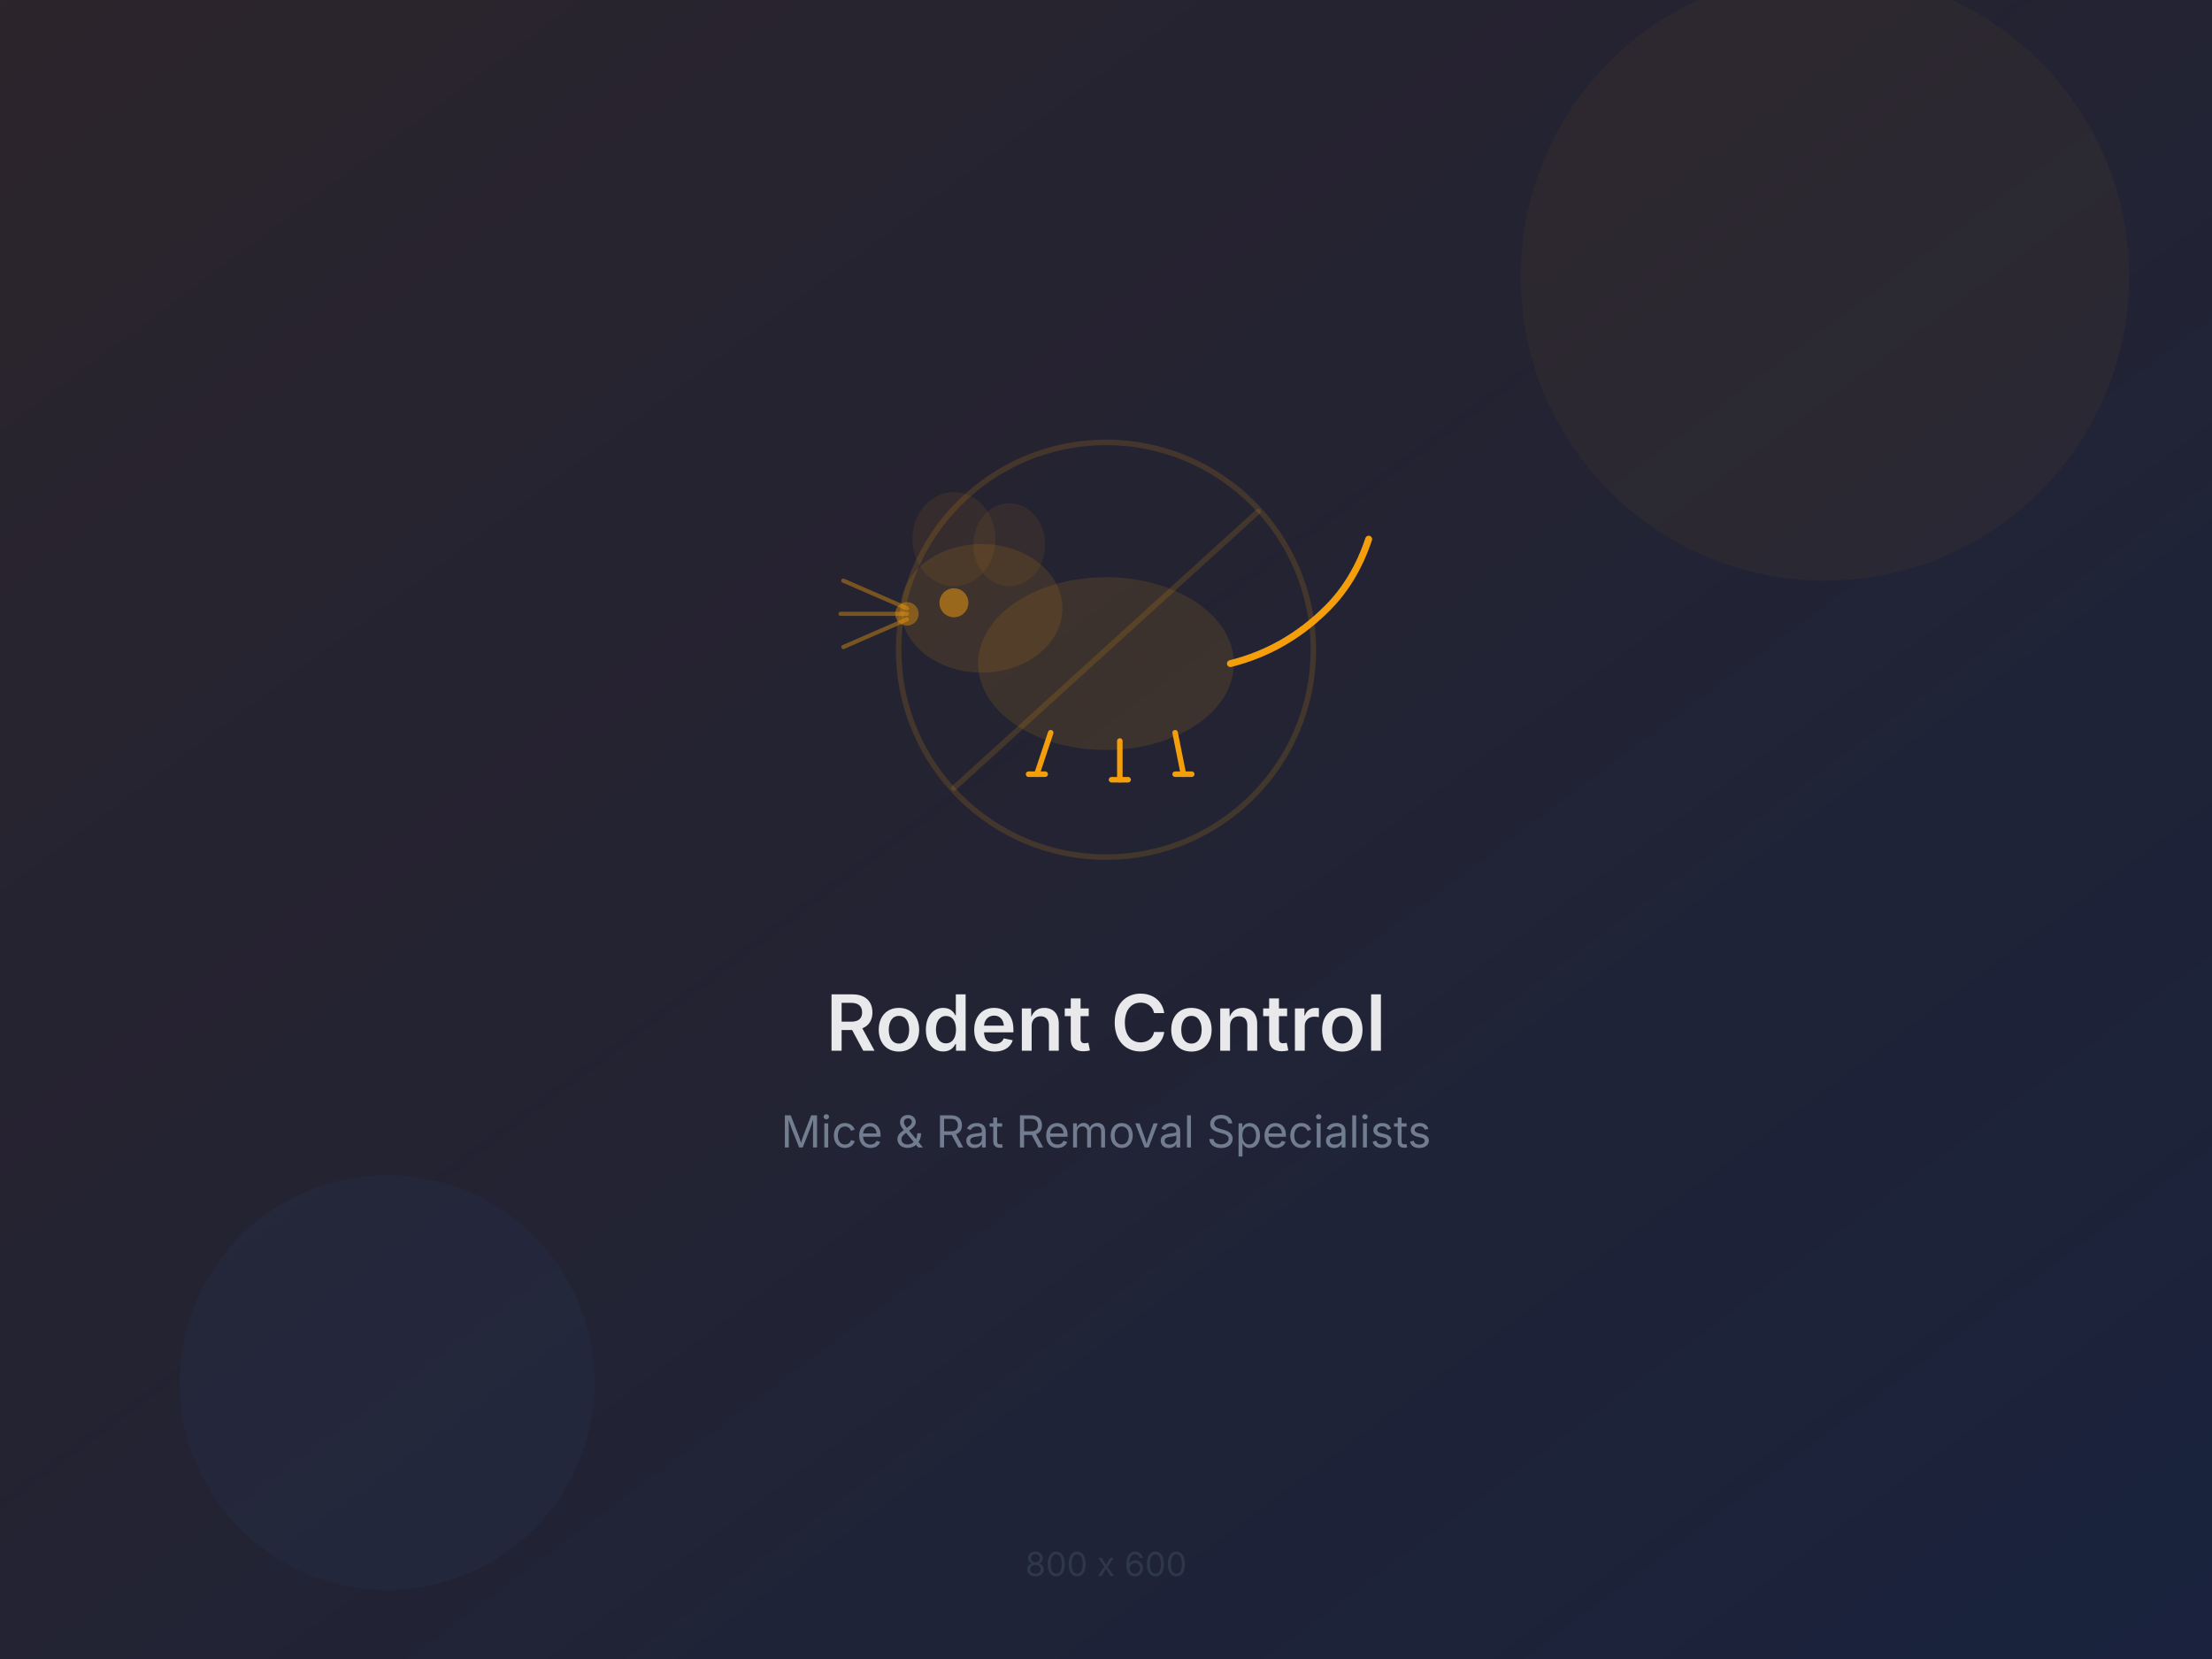
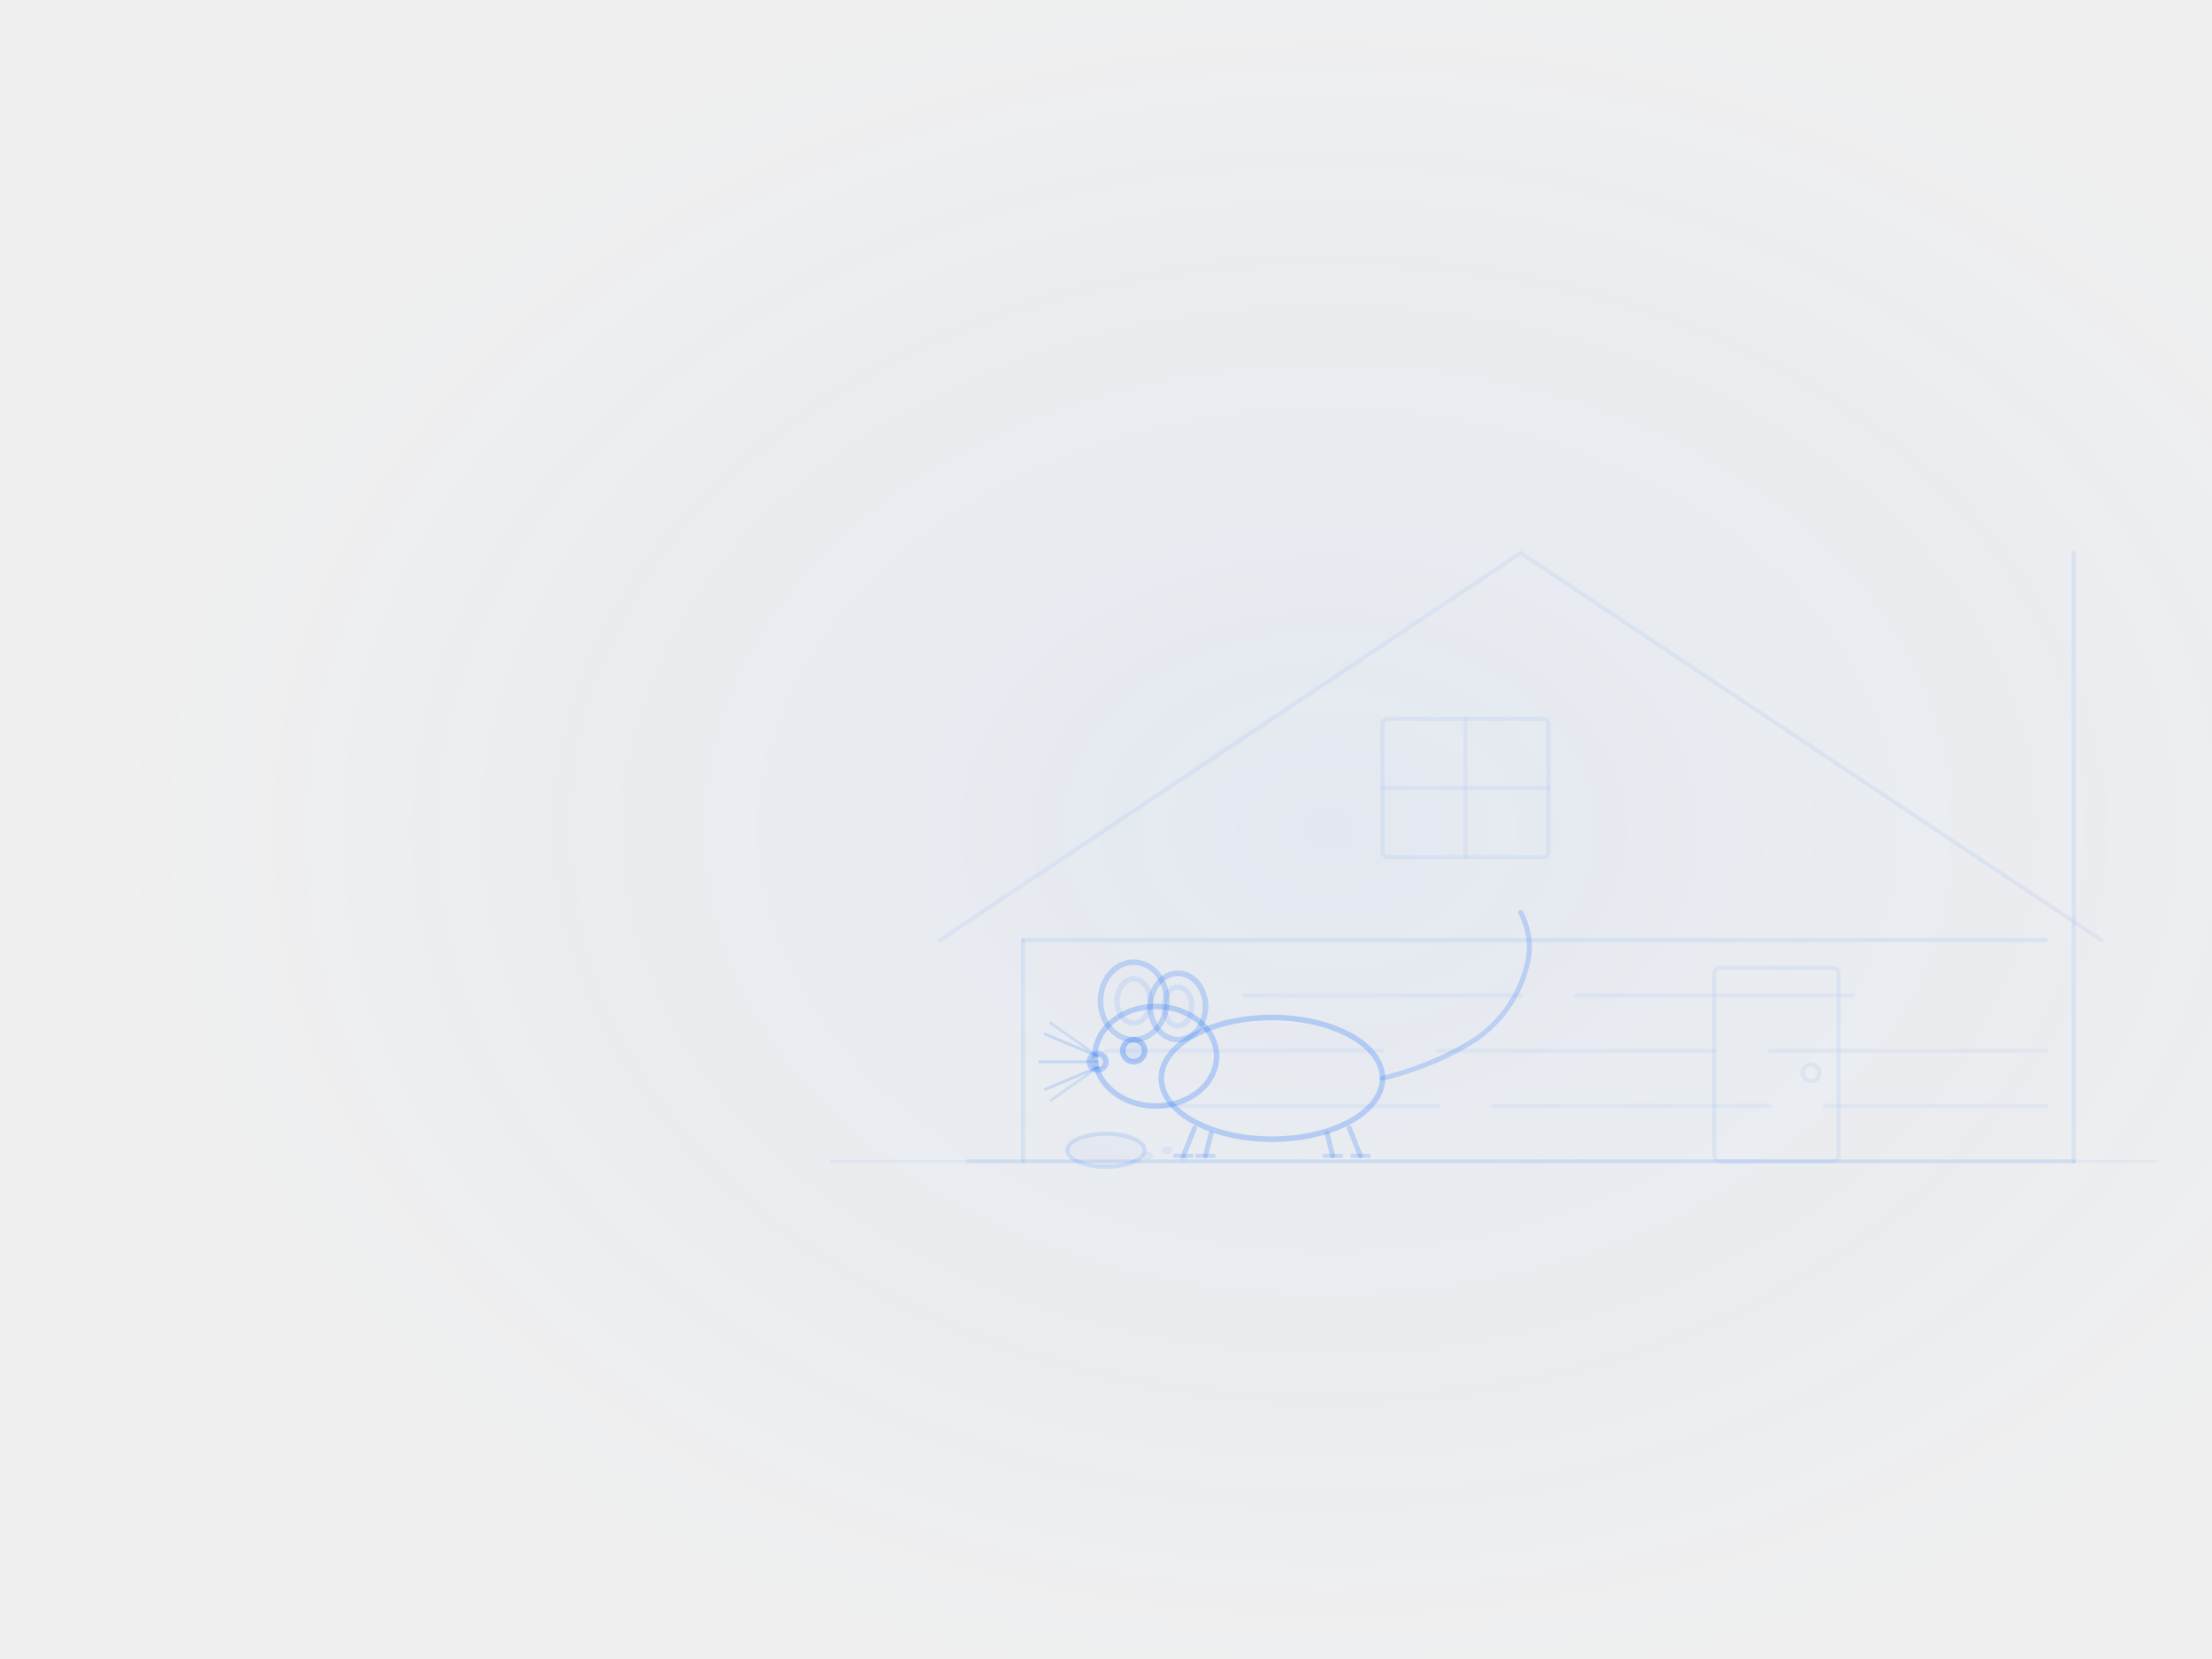
- <svg xmlns="http://www.w3.org/2000/svg" viewBox="0 0 800 600" width="800" height="600">
+ <svg xmlns="http://www.w3.org/2000/svg" viewBox="0 0 800 600" fill="none">
  <defs>
-     <linearGradient id="bg" x1="0%" y1="0%" x2="100%" y2="100%">
-       <stop offset="0%" style="stop-color:#1a1a2e;stop-opacity:1" />
-       <stop offset="100%" style="stop-color:#16213e;stop-opacity:1" />
-     </linearGradient>
-     <linearGradient id="accent" x1="0%" y1="0%" x2="100%" y2="100%">
-       <stop offset="0%" style="stop-color:#f59e0b;stop-opacity:0.2" />
-       <stop offset="100%" style="stop-color:#d97706;stop-opacity:0.05" />
-     </linearGradient>
+     <radialGradient id="bg" cx="0.6" cy="0.5" r="0.55">
+       <stop offset="0%" stop-color="#3b82f6" stop-opacity="0.07" />
+       <stop offset="100%" stop-color="#3b82f6" stop-opacity="0" />
+     </radialGradient>
  </defs>
  <rect width="800" height="600" fill="url(#bg)" />
-   <rect width="800" height="600" fill="url(#accent)" opacity="0.4" />
-   <circle cx="660" cy="100" r="110" fill="#f59e0b" opacity="0.04" />
-   <circle cx="140" cy="500" r="75" fill="#3b82f6" opacity="0.04" />
-   <g transform="translate(400,230)" fill="none" stroke="#f59e0b" stroke-width="2.5" stroke-linecap="round" stroke-linejoin="round">
-     <ellipse cx="0" cy="10" rx="45" ry="30" fill="#f59e0b" opacity="0.12" stroke="#f59e0b" />
-     <ellipse cx="-45" cy="-10" rx="28" ry="22" fill="#f59e0b" opacity="0.12" stroke="#f59e0b" />
-     <ellipse cx="-55" cy="-35" rx="14" ry="16" fill="#f59e0b" opacity="0.08" stroke="#f59e0b" stroke-width="2" />
-     <ellipse cx="-35" cy="-33" rx="12" ry="14" fill="#f59e0b" opacity="0.08" stroke="#f59e0b" stroke-width="2" />
-     <circle cx="-55" cy="-12" r="4" fill="#f59e0b" opacity="0.5" />
-     <circle cx="-72" cy="-8" r="3" fill="#f59e0b" opacity="0.4" />
-     <line x1="-72" y1="-10" x2="-95" y2="-20" stroke-width="1.5" opacity="0.4" />
-     <line x1="-72" y1="-8" x2="-96" y2="-8" stroke-width="1.5" opacity="0.4" />
-     <line x1="-72" y1="-6" x2="-95" y2="4" stroke-width="1.5" opacity="0.4" />
-     <path d="M45,10 Q65,5 80,-10 Q90,-20 95,-35" stroke-width="2.5" fill="none" />
-     <line x1="-20" y1="35" x2="-25" y2="50" stroke-width="2" />
-     <line x1="5" y1="38" x2="5" y2="52" stroke-width="2" />
-     <line x1="25" y1="35" x2="28" y2="50" stroke-width="2" />
-     <path d="M-28,50 L-22,50" stroke-width="2" />
-     <path d="M2,52 L8,52" stroke-width="2" />
-     <path d="M25,50 L31,50" stroke-width="2" />
-     <circle cx="0" cy="5" r="75" stroke="#f59e0b" stroke-width="2" opacity="0.15" fill="none" />
-     <line x1="-55" y1="55" x2="55" y2="-45" stroke="#f59e0b" stroke-width="2" opacity="0.15" />
+   <g stroke="#3b82f6" stroke-opacity="0.1" stroke-width="1.5" fill="none" stroke-linecap="round" stroke-linejoin="round">
+     <line x1="350" y1="420" x2="750" y2="420" />
+     <line x1="750" y1="420" x2="750" y2="200" />
+     <line x1="370" y1="420" x2="370" y2="340" />
+     <line x1="370" y1="340" x2="740" y2="340" />
+     <line x1="400" y1="380" x2="500" y2="380" stroke-opacity="0.06" />
+     <line x1="420" y1="400" x2="520" y2="400" stroke-opacity="0.06" />
+     <line x1="450" y1="360" x2="550" y2="360" stroke-opacity="0.06" />
+     <line x1="520" y1="380" x2="620" y2="380" stroke-opacity="0.06" />
+     <line x1="540" y1="400" x2="640" y2="400" stroke-opacity="0.06" />
+     <line x1="570" y1="360" x2="670" y2="360" stroke-opacity="0.06" />
+     <line x1="640" y1="380" x2="740" y2="380" stroke-opacity="0.06" />
+     <line x1="660" y1="400" x2="740" y2="400" stroke-opacity="0.06" />
+     <path d="M340 340 L550 200 L760 340" stroke-opacity="0.08" />
+     <rect x="500" y="260" width="60" height="50" rx="2" stroke-opacity="0.08" />
+     <line x1="530" y1="260" x2="530" y2="310" stroke-opacity="0.06" />
+     <line x1="500" y1="285" x2="560" y2="285" stroke-opacity="0.06" />
+     <rect x="620" y="350" width="45" height="70" rx="2" stroke-opacity="0.08" />
+     <circle cx="655" cy="388" r="3" stroke-opacity="0.08" />
  </g>
-   <text x="400" y="380" text-anchor="middle" font-family="Inter, system-ui, -apple-system, sans-serif" font-size="28" font-weight="600" fill="#ffffff" opacity="0.9">Rodent Control</text>
-   <text x="400" y="415" text-anchor="middle" font-family="Inter, system-ui, -apple-system, sans-serif" font-size="16" font-weight="400" fill="#94a3b8" opacity="0.7">Mice &amp; Rat Removal Specialists</text>
-   <text x="400" y="570" text-anchor="middle" font-family="Inter, system-ui, -apple-system, sans-serif" font-size="12" fill="#475569" opacity="0.4">800 x 600</text>
+   <line x1="300" y1="420" x2="780" y2="420" stroke="#3b82f6" stroke-opacity="0.06" stroke-width="1" />
+   <g transform="translate(460, 390)" stroke="#3b82f6" stroke-width="2" fill="none" stroke-linecap="round" stroke-linejoin="round">
+     <ellipse cx="0" cy="0" rx="40" ry="22" stroke-opacity="0.3" />
+     <ellipse cx="-42" cy="-8" rx="22" ry="18" stroke-opacity="0.3" />
+     <ellipse cx="-50" cy="-28" rx="12" ry="14" stroke-opacity="0.25" />
+     <ellipse cx="-34" cy="-26" rx="10" ry="12" stroke-opacity="0.25" />
+     <ellipse cx="-50" cy="-28" rx="6" ry="8" stroke-opacity="0.12" />
+     <ellipse cx="-34" cy="-26" rx="5" ry="7" stroke-opacity="0.12" />
+     <circle cx="-50" cy="-10" r="4" stroke-opacity="0.35" fill="#3b82f6" fill-opacity="0.08" />
+     <circle cx="-63" cy="-6" r="3" stroke-opacity="0.3" fill="#3b82f6" fill-opacity="0.06" />
+     <line x1="-63" y1="-8" x2="-82" y2="-16" stroke-opacity="0.2" stroke-width="1" />
+     <line x1="-63" y1="-6" x2="-84" y2="-6" stroke-opacity="0.2" stroke-width="1" />
+     <line x1="-63" y1="-4" x2="-82" y2="4" stroke-opacity="0.2" stroke-width="1" />
+     <line x1="-63" y1="-8" x2="-80" y2="-20" stroke-opacity="0.15" stroke-width="1" />
+     <line x1="-63" y1="-4" x2="-80" y2="8" stroke-opacity="0.15" stroke-width="1" />
+     <path d="M40 0 Q60 -5 75 -15 Q88 -25 92 -40 Q95 -50 90 -60" stroke-opacity="0.25" stroke-width="1.8" />
+     <path d="M-28 18 L-32 28" stroke-opacity="0.25" stroke-width="1.8" />
+     <path d="M-22 20 L-24 28" stroke-opacity="0.25" stroke-width="1.8" />
+     <path d="M-35 28 L-29 28" stroke-opacity="0.2" stroke-width="1.5" />
+     <path d="M-27 28 L-21 28" stroke-opacity="0.2" stroke-width="1.5" />
+     <path d="M20 20 L22 28" stroke-opacity="0.25" stroke-width="1.8" />
+     <path d="M28 18 L32 28" stroke-opacity="0.25" stroke-width="1.8" />
+     <path d="M19 28 L25 28" stroke-opacity="0.2" stroke-width="1.5" />
+     <path d="M29 28 L35 28" stroke-opacity="0.2" stroke-width="1.5" />
+   </g>
+   <ellipse cx="400" cy="416" rx="14" ry="6" stroke="#3b82f6" stroke-opacity="0.15" stroke-width="1.5" fill="#3b82f6" fill-opacity="0.03" />
+   <g fill="#3b82f6" fill-opacity="0.08">
+     <ellipse cx="415" cy="418" rx="2" ry="1.5" />
+     <ellipse cx="422" cy="416" rx="2" ry="1.5" />
+     <ellipse cx="428" cy="419" rx="1.5" ry="1" />
+   </g>
</svg>
